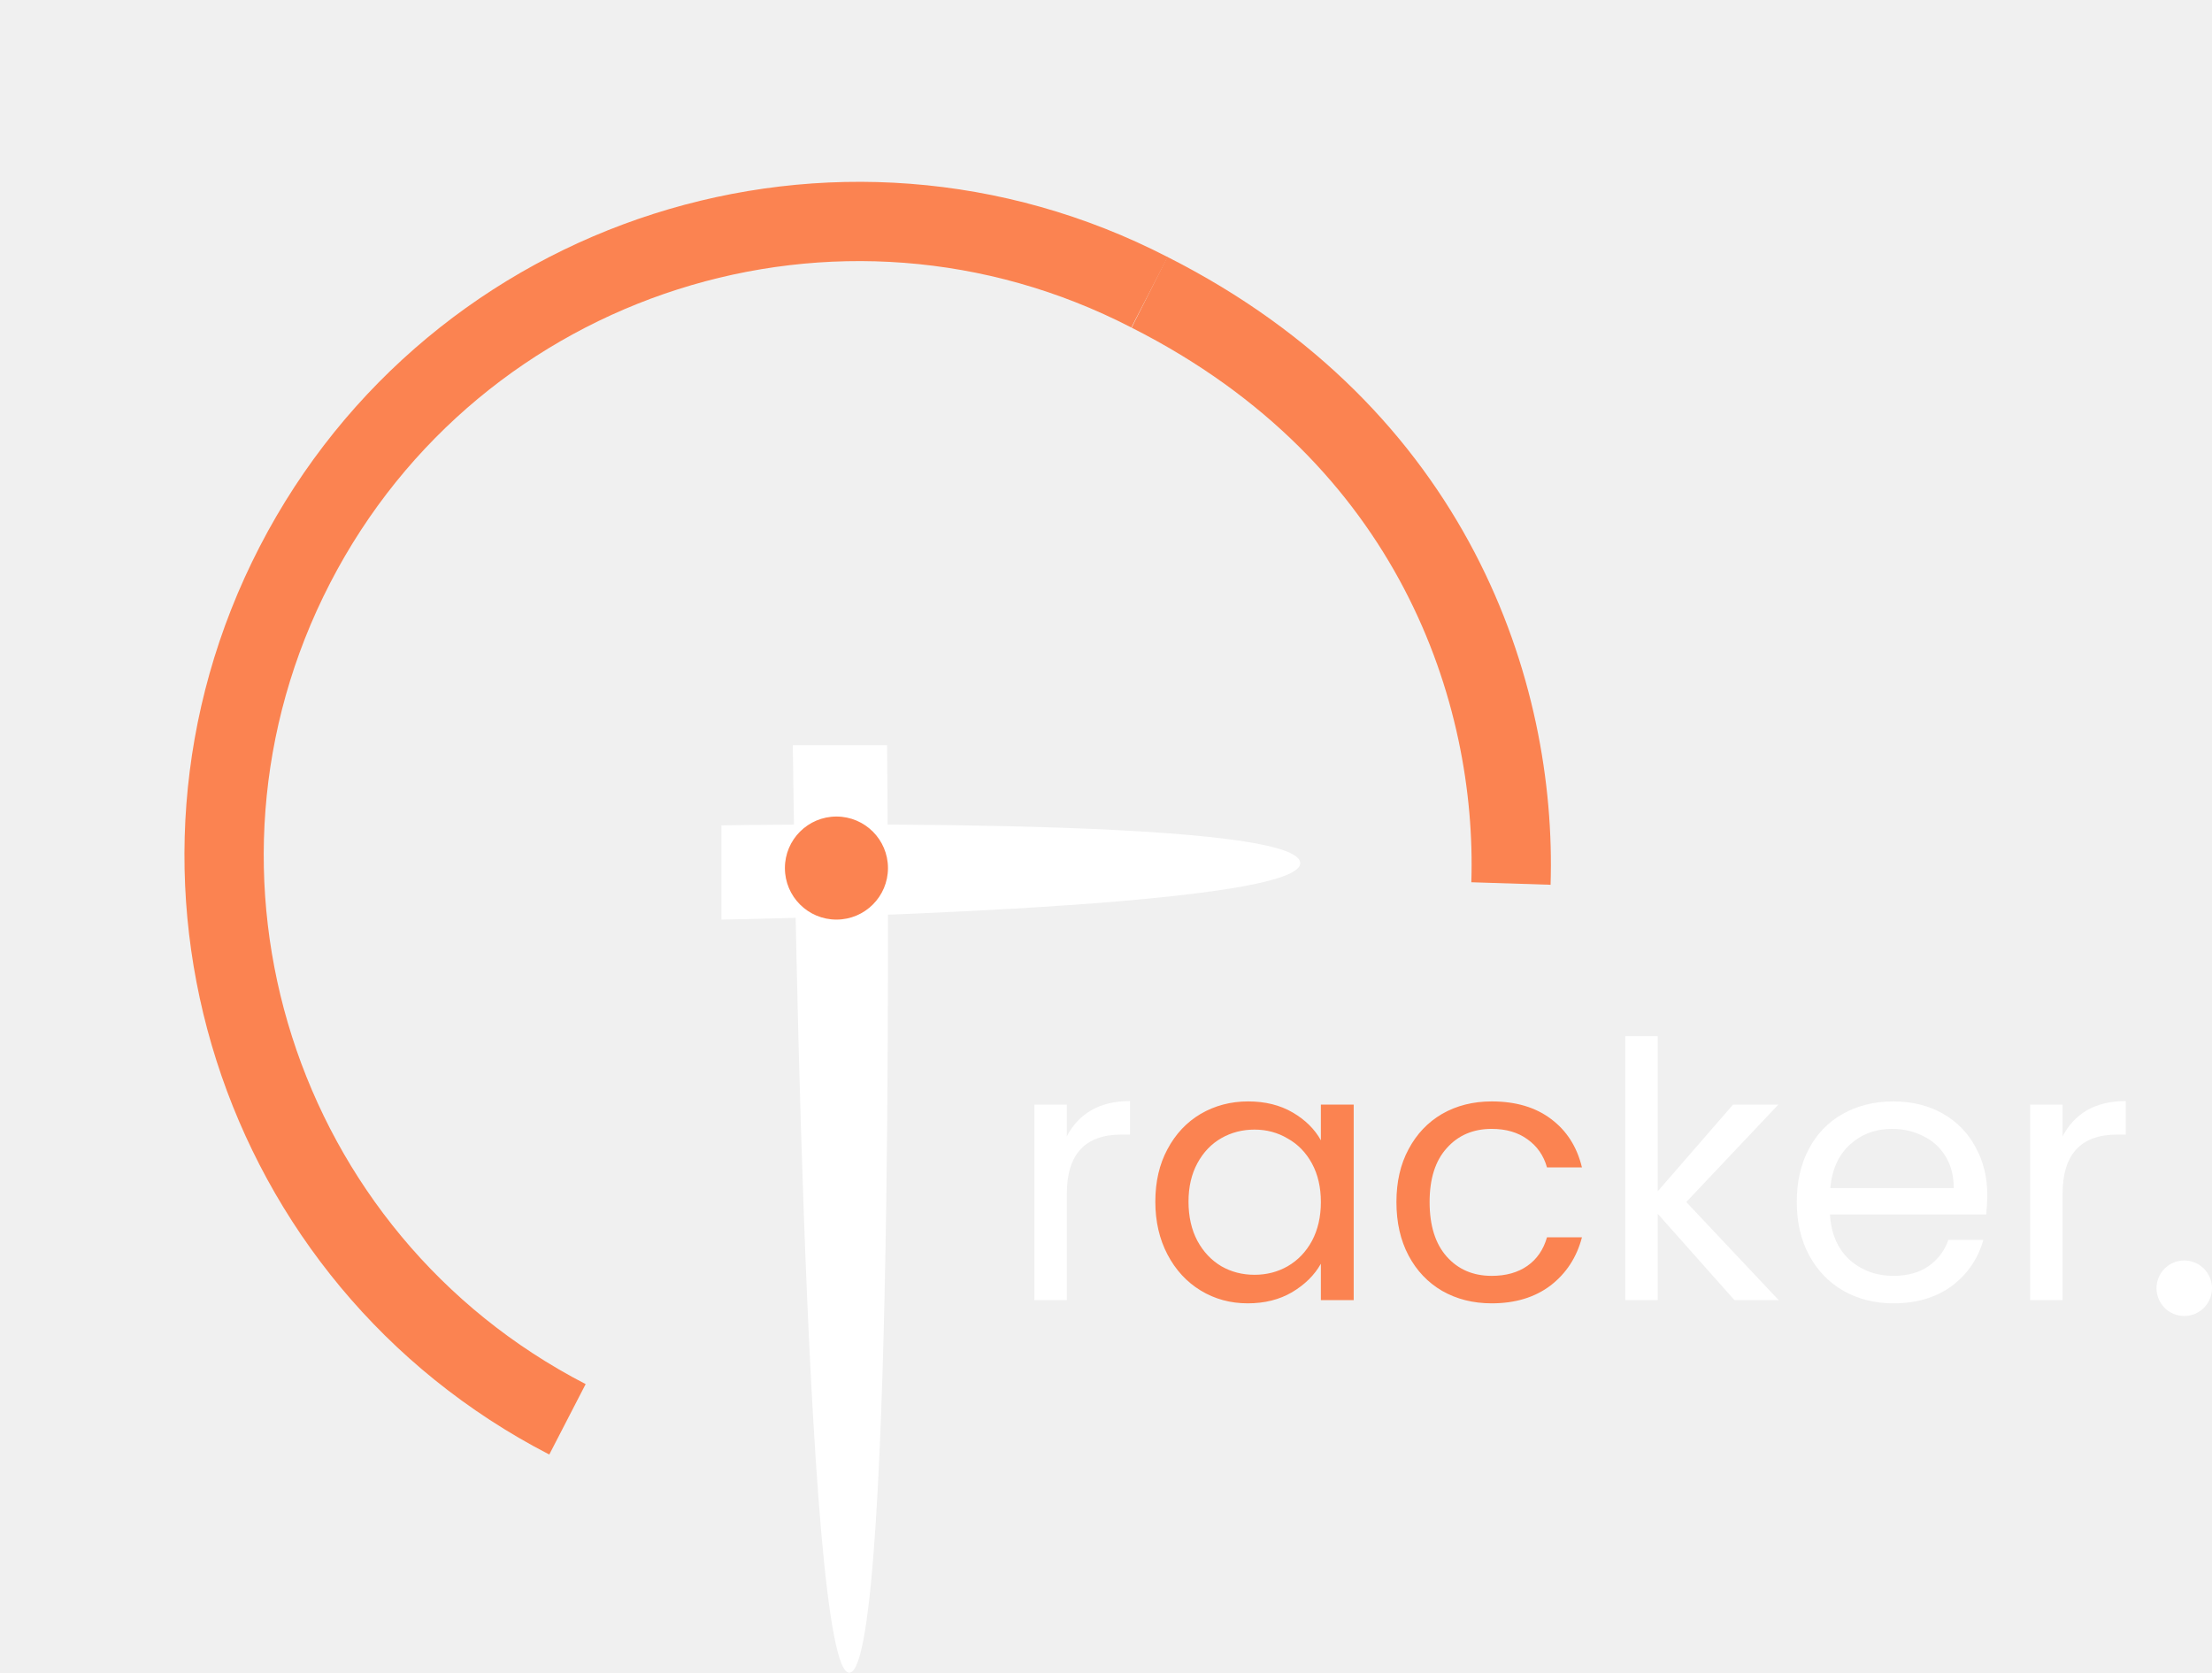
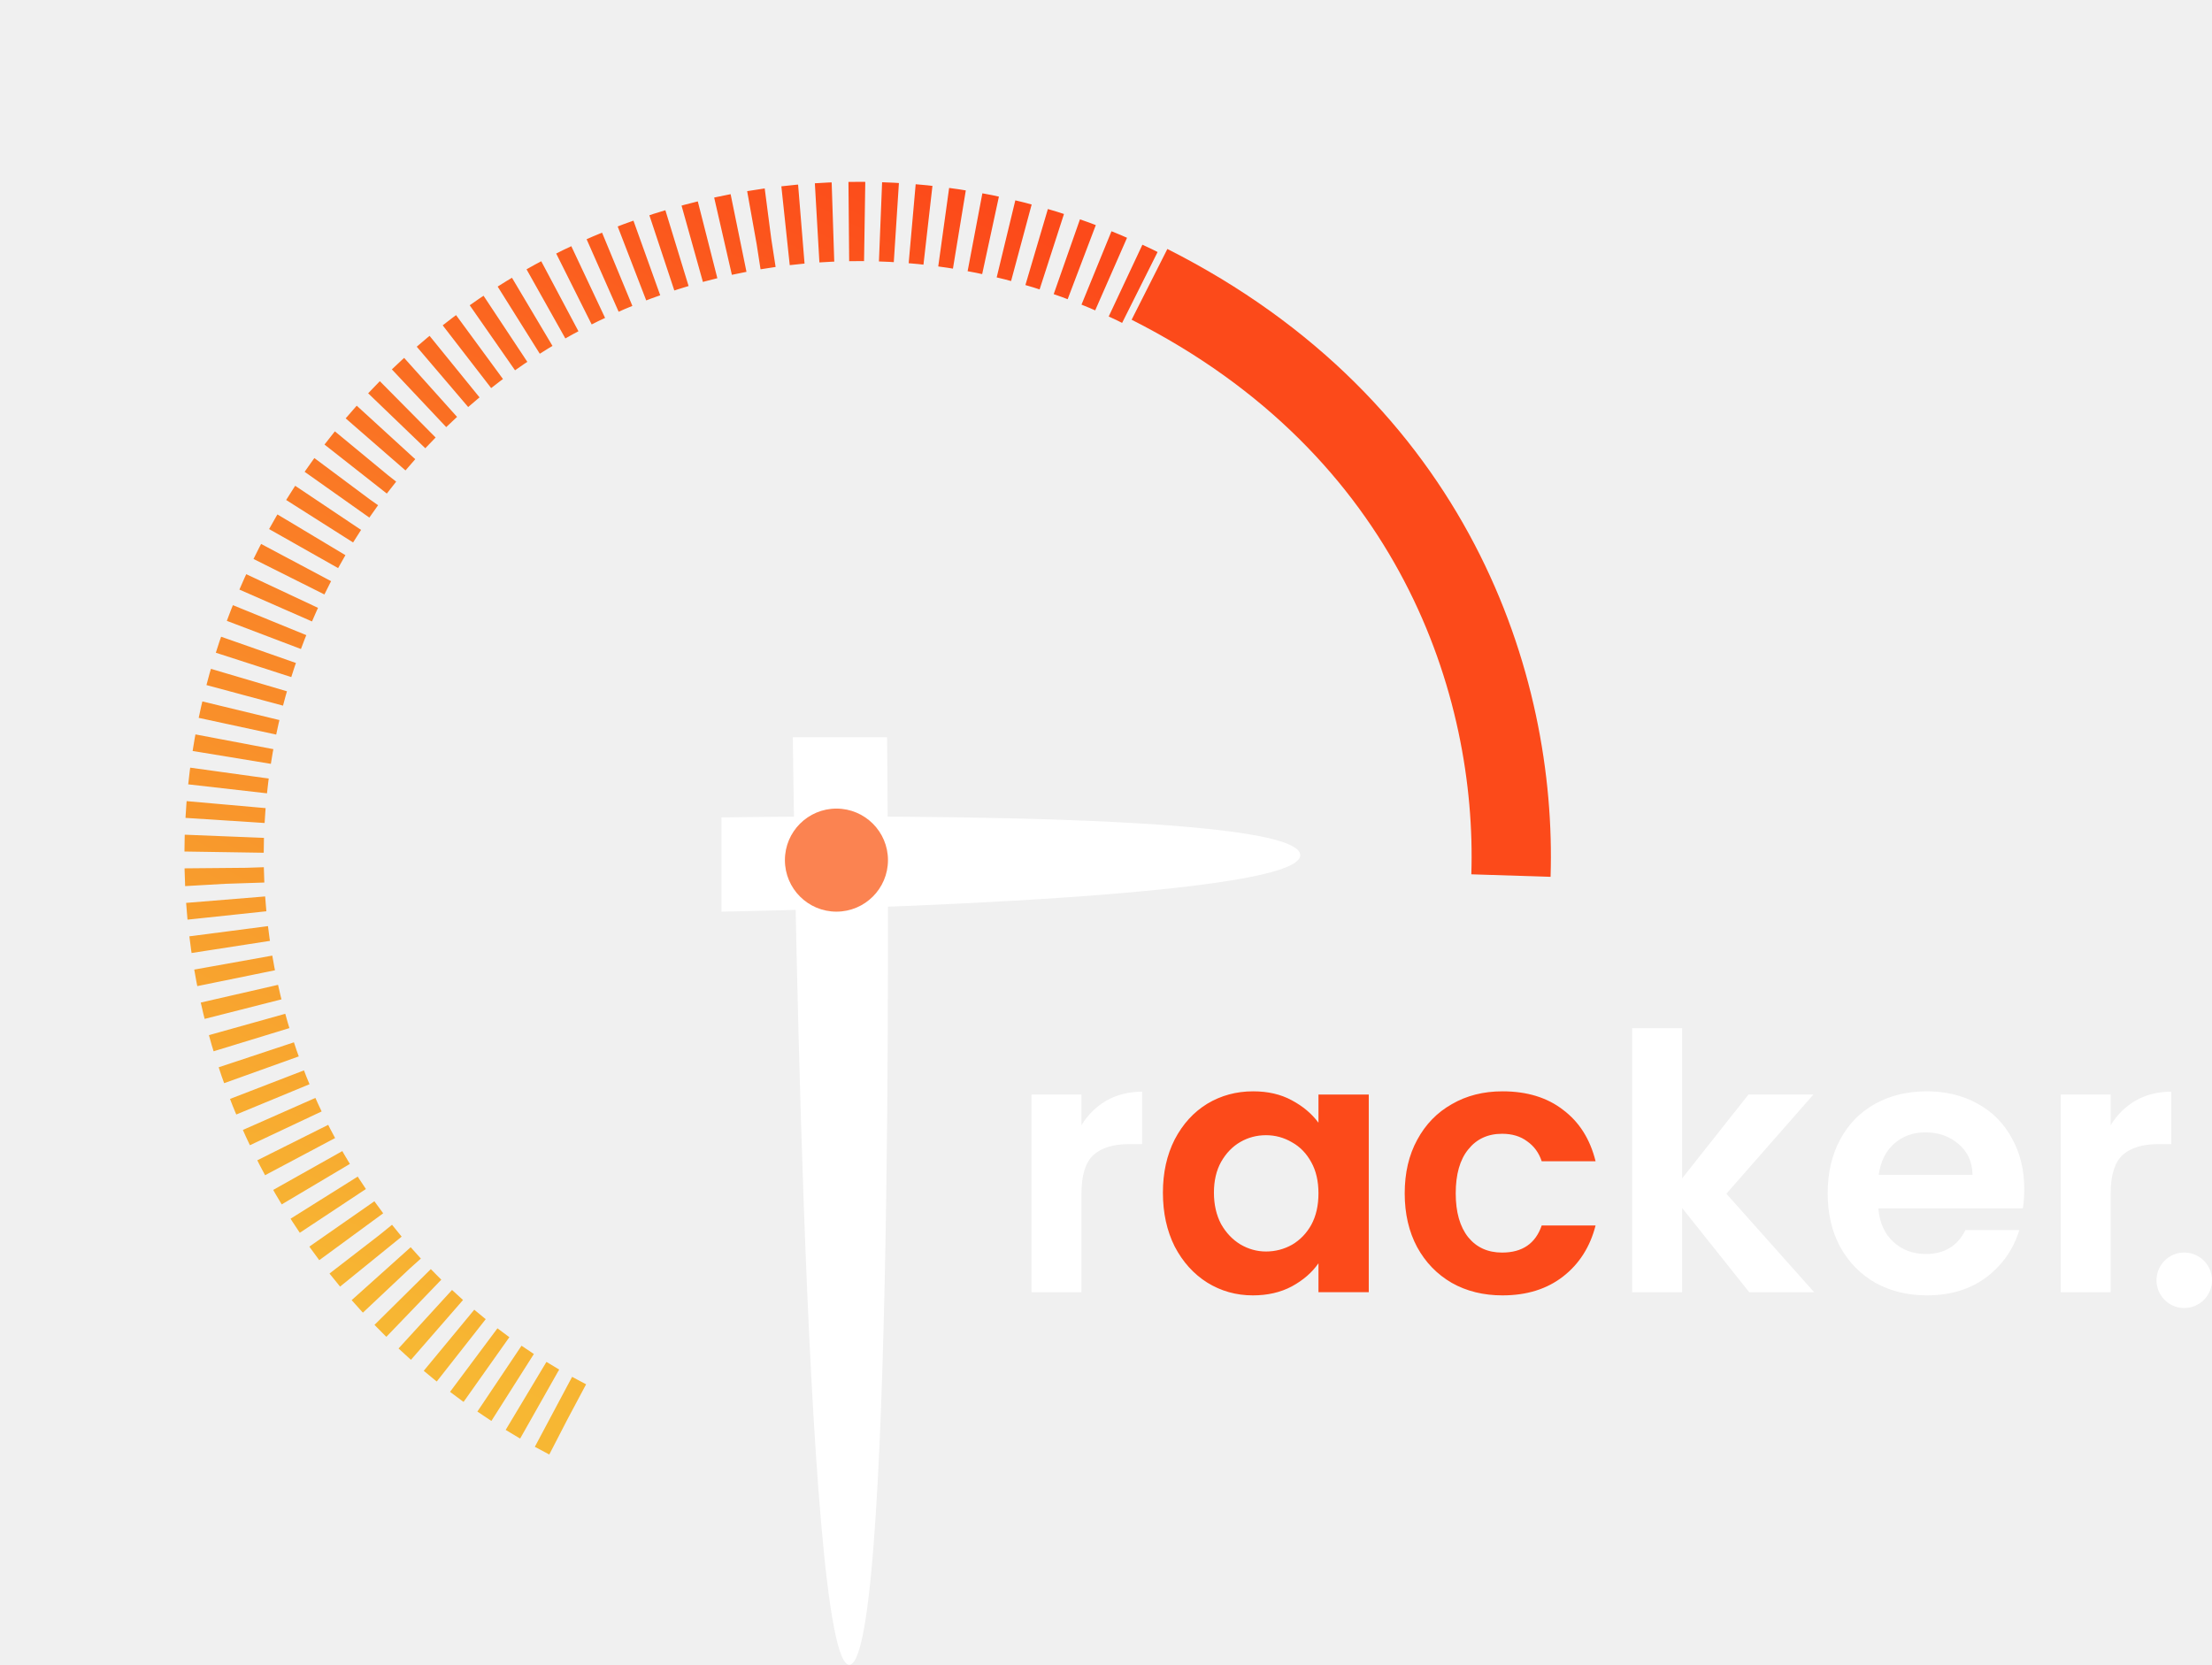
- <svg xmlns="http://www.w3.org/2000/svg" width="279" height="211" viewBox="0 0 279 211" fill="none">
-   <path d="M71.575 179.035C32.317 158.763 16.926 110.505 37.198 71.247C57.47 31.989 105.728 16.598 144.986 36.87" stroke="#FB8351" stroke-width="10" />
-   <path d="M144.986 36.87C180.926 55.024 191.341 87.461 190.577 111.449" stroke="#FB8351" stroke-width="10" />
-   <path d="M134.56 143.345C135.28 141.935 136.3 140.84 137.62 140.06C138.97 139.28 140.605 138.89 142.525 138.89V143.12H141.445C136.855 143.12 134.56 145.61 134.56 150.59V164H130.465V139.34H134.56V143.345ZM218.766 164L209.091 153.11V164H204.996V130.7H209.091V150.275L218.586 139.34H224.301L212.691 151.625L224.346 164H218.766ZM250.655 150.725C250.655 151.505 250.61 152.33 250.52 153.2H230.81C230.96 155.63 231.785 157.535 233.285 158.915C234.815 160.265 236.66 160.94 238.82 160.94C240.59 160.94 242.06 160.535 243.23 159.725C244.43 158.885 245.27 157.775 245.75 156.395H250.16C249.5 158.765 248.18 160.7 246.2 162.2C244.22 163.67 241.76 164.405 238.82 164.405C236.48 164.405 234.38 163.88 232.52 162.83C230.69 161.78 229.25 160.295 228.2 158.375C227.15 156.425 226.625 154.175 226.625 151.625C226.625 149.075 227.135 146.84 228.155 144.92C229.175 143 230.6 141.53 232.43 140.51C234.29 139.46 236.42 138.935 238.82 138.935C241.16 138.935 243.23 139.445 245.03 140.465C246.83 141.485 248.21 142.895 249.17 144.695C250.16 146.465 250.655 148.475 250.655 150.725ZM246.425 149.87C246.425 148.31 246.08 146.975 245.39 145.865C244.7 144.725 243.755 143.87 242.555 143.3C241.385 142.7 240.08 142.4 238.64 142.4C236.57 142.4 234.8 143.06 233.33 144.38C231.89 145.7 231.065 147.53 230.855 149.87H246.425ZM260.156 143.345C260.876 141.935 261.896 140.84 263.216 140.06C264.566 139.28 266.201 138.89 268.121 138.89V143.12H267.041C262.451 143.12 260.156 145.61 260.156 150.59V164H256.061V139.34H260.156V143.345Z" fill="white" />
-   <path d="M145.722 151.58C145.722 149.06 146.232 146.855 147.252 144.965C148.272 143.045 149.667 141.56 151.437 140.51C153.237 139.46 155.232 138.935 157.422 138.935C159.582 138.935 161.457 139.4 163.047 140.33C164.637 141.26 165.822 142.43 166.602 143.84V139.34H170.742V164H166.602V159.41C165.792 160.85 164.577 162.05 162.957 163.01C161.367 163.94 159.507 164.405 157.377 164.405C155.187 164.405 153.207 163.865 151.437 162.785C149.667 161.705 148.272 160.19 147.252 158.24C146.232 156.29 145.722 154.07 145.722 151.58ZM166.602 151.625C166.602 149.765 166.227 148.145 165.477 146.765C164.727 145.385 163.707 144.335 162.417 143.615C161.157 142.865 159.762 142.49 158.232 142.49C156.702 142.49 155.307 142.85 154.047 143.57C152.787 144.29 151.782 145.34 151.032 146.72C150.282 148.1 149.907 149.72 149.907 151.58C149.907 153.47 150.282 155.12 151.032 156.53C151.782 157.91 152.787 158.975 154.047 159.725C155.307 160.445 156.702 160.805 158.232 160.805C159.762 160.805 161.157 160.445 162.417 159.725C163.707 158.975 164.727 157.91 165.477 156.53C166.227 155.12 166.602 153.485 166.602 151.625ZM176.132 151.625C176.132 149.075 176.642 146.855 177.662 144.965C178.682 143.045 180.092 141.56 181.892 140.51C183.722 139.46 185.807 138.935 188.147 138.935C191.177 138.935 193.667 139.67 195.617 141.14C197.597 142.61 198.902 144.65 199.532 147.26H195.122C194.702 145.76 193.877 144.575 192.647 143.705C191.447 142.835 189.947 142.4 188.147 142.4C185.807 142.4 183.917 143.21 182.477 144.83C181.037 146.42 180.317 148.685 180.317 151.625C180.317 154.595 181.037 156.89 182.477 158.51C183.917 160.13 185.807 160.94 188.147 160.94C189.947 160.94 191.447 160.52 192.647 159.68C193.847 158.84 194.672 157.64 195.122 156.08H199.532C198.872 158.6 197.552 160.625 195.572 162.155C193.592 163.655 191.117 164.405 188.147 164.405C185.807 164.405 183.722 163.88 181.892 162.83C180.092 161.78 178.682 160.295 177.662 158.375C176.642 156.455 176.132 154.205 176.132 151.625Z" fill="#FB8351" />
-   <path d="M111.885 94C111.885 94 113.159 209.704 107.216 210.99C101.273 212.275 100 94 100 94H111.885Z" fill="white" />
-   <path d="M91 104.115C91 104.115 163.191 102.841 163.994 108.784C164.796 114.727 91 116 91 116V104.115Z" fill="white" />
-   <circle cx="105.5" cy="109.5" r="6.5" fill="#FB8351" />
-   <circle cx="275.5" cy="162.5" r="3.5" fill="white" />
+ <svg xmlns="http://www.w3.org/2000/svg" width="279" height="210" viewBox="0 0 279 210" fill="none">
+   <path d="M71.575 179.035C32.317 158.763 16.926 110.505 37.198 71.247C57.47 31.989 105.728 16.598 144.986 36.87" stroke="url(#paint0_linear_29_31)" stroke-width="10" stroke-dasharray="2 2" />
+   <path d="M144.986 35.87C180.926 54.024 191.341 86.461 190.577 110.449" stroke="#FC4A1A" stroke-width="10" />
+   <path d="M136.405 141.94C137.215 140.62 138.265 139.585 139.555 138.835C140.875 138.085 142.375 137.71 144.055 137.71V144.325H142.39C140.41 144.325 138.91 144.79 137.89 145.72C136.9 146.65 136.405 148.27 136.405 150.58V163H130.105V138.07H136.405V141.94ZM220.627 163L212.167 152.38V163H205.867V129.7H212.167V148.645L220.537 138.07H228.727L217.747 150.58L228.817 163H220.627ZM255.321 149.995C255.321 150.895 255.261 151.705 255.141 152.425H236.916C237.066 154.225 237.696 155.635 238.806 156.655C239.916 157.675 241.281 158.185 242.901 158.185C245.241 158.185 246.906 157.18 247.896 155.17H254.691C253.971 157.57 252.591 159.55 250.551 161.11C248.511 162.64 246.006 163.405 243.036 163.405C240.636 163.405 238.476 162.88 236.556 161.83C234.666 160.75 233.181 159.235 232.101 157.285C231.051 155.335 230.526 153.085 230.526 150.535C230.526 147.955 231.051 145.69 232.101 143.74C233.151 141.79 234.621 140.29 236.511 139.24C238.401 138.19 240.576 137.665 243.036 137.665C245.406 137.665 247.521 138.175 249.381 139.195C251.271 140.215 252.726 141.67 253.746 143.56C254.796 145.42 255.321 147.565 255.321 149.995ZM248.796 148.195C248.766 146.575 248.181 145.285 247.041 144.325C245.901 143.335 244.506 142.84 242.856 142.84C241.296 142.84 239.976 143.32 238.896 144.28C237.846 145.21 237.201 146.515 236.961 148.195H248.796ZM266.219 141.94C267.029 140.62 268.079 139.585 269.369 138.835C270.689 138.085 272.189 137.71 273.869 137.71V144.325H272.204C270.224 144.325 268.724 144.79 267.704 145.72C266.714 146.65 266.219 148.27 266.219 150.58V163H259.919V138.07H266.219V141.94Z" fill="white" />
+   <path d="M146.678 150.445C146.678 147.925 147.173 145.69 148.163 143.74C149.183 141.79 150.548 140.29 152.258 139.24C153.998 138.19 155.933 137.665 158.063 137.665C159.923 137.665 161.543 138.04 162.923 138.79C164.333 139.54 165.458 140.485 166.298 141.625V138.07H172.643V163H166.298V159.355C165.488 160.525 164.363 161.5 162.923 162.28C161.513 163.03 159.878 163.405 158.018 163.405C155.918 163.405 153.998 162.865 152.258 161.785C150.548 160.705 149.183 159.19 148.163 157.24C147.173 155.26 146.678 152.995 146.678 150.445ZM166.298 150.535C166.298 149.005 165.998 147.7 165.398 146.62C164.798 145.51 163.988 144.67 162.968 144.1C161.948 143.5 160.853 143.2 159.683 143.2C158.513 143.2 157.433 143.485 156.443 144.055C155.453 144.625 154.643 145.465 154.013 146.575C153.413 147.655 153.113 148.945 153.113 150.445C153.113 151.945 153.413 153.265 154.013 154.405C154.643 155.515 155.453 156.37 156.443 156.97C157.463 157.57 158.543 157.87 159.683 157.87C160.853 157.87 161.948 157.585 162.968 157.015C163.988 156.415 164.798 155.575 165.398 154.495C165.998 153.385 166.298 152.065 166.298 150.535ZM177.176 150.535C177.176 147.955 177.701 145.705 178.751 143.785C179.801 141.835 181.256 140.335 183.116 139.285C184.976 138.205 187.106 137.665 189.506 137.665C192.596 137.665 195.146 138.445 197.156 140.005C199.196 141.535 200.561 143.695 201.251 146.485H194.456C194.096 145.405 193.481 144.565 192.611 143.965C191.771 143.335 190.721 143.02 189.461 143.02C187.661 143.02 186.236 143.68 185.186 145C184.136 146.29 183.611 148.135 183.611 150.535C183.611 152.905 184.136 154.75 185.186 156.07C186.236 157.36 187.661 158.005 189.461 158.005C192.011 158.005 193.676 156.865 194.456 154.585H201.251C200.561 157.285 199.196 159.43 197.156 161.02C195.116 162.61 192.566 163.405 189.506 163.405C187.106 163.405 184.976 162.88 183.116 161.83C181.256 160.75 179.801 159.25 178.751 157.33C177.701 155.38 177.176 153.115 177.176 150.535Z" fill="#FC4A1A" />
+   <path d="M111.885 93C111.885 93 113.159 208.704 107.216 209.99C101.273 211.275 100 93 100 93H111.885Z" fill="white" />
+   <path d="M91 103.115C91 103.115 163.191 101.841 163.994 107.784C164.796 113.727 91 115 91 115V103.115Z" fill="white" />
+   <circle cx="105.5" cy="108.5" r="6.5" fill="#FB8351" />
+   <circle cx="275.5" cy="161.5" r="3.5" fill="white" />
+   <defs>
+     <linearGradient id="paint0_linear_29_31" x1="109.444" y1="18.517" x2="36.034" y2="160.682" gradientUnits="userSpaceOnUse">
+       <stop stop-color="#FC4A1A" />
+       <stop offset="1" stop-color="#F7B733" />
+     </linearGradient>
+   </defs>
</svg>
